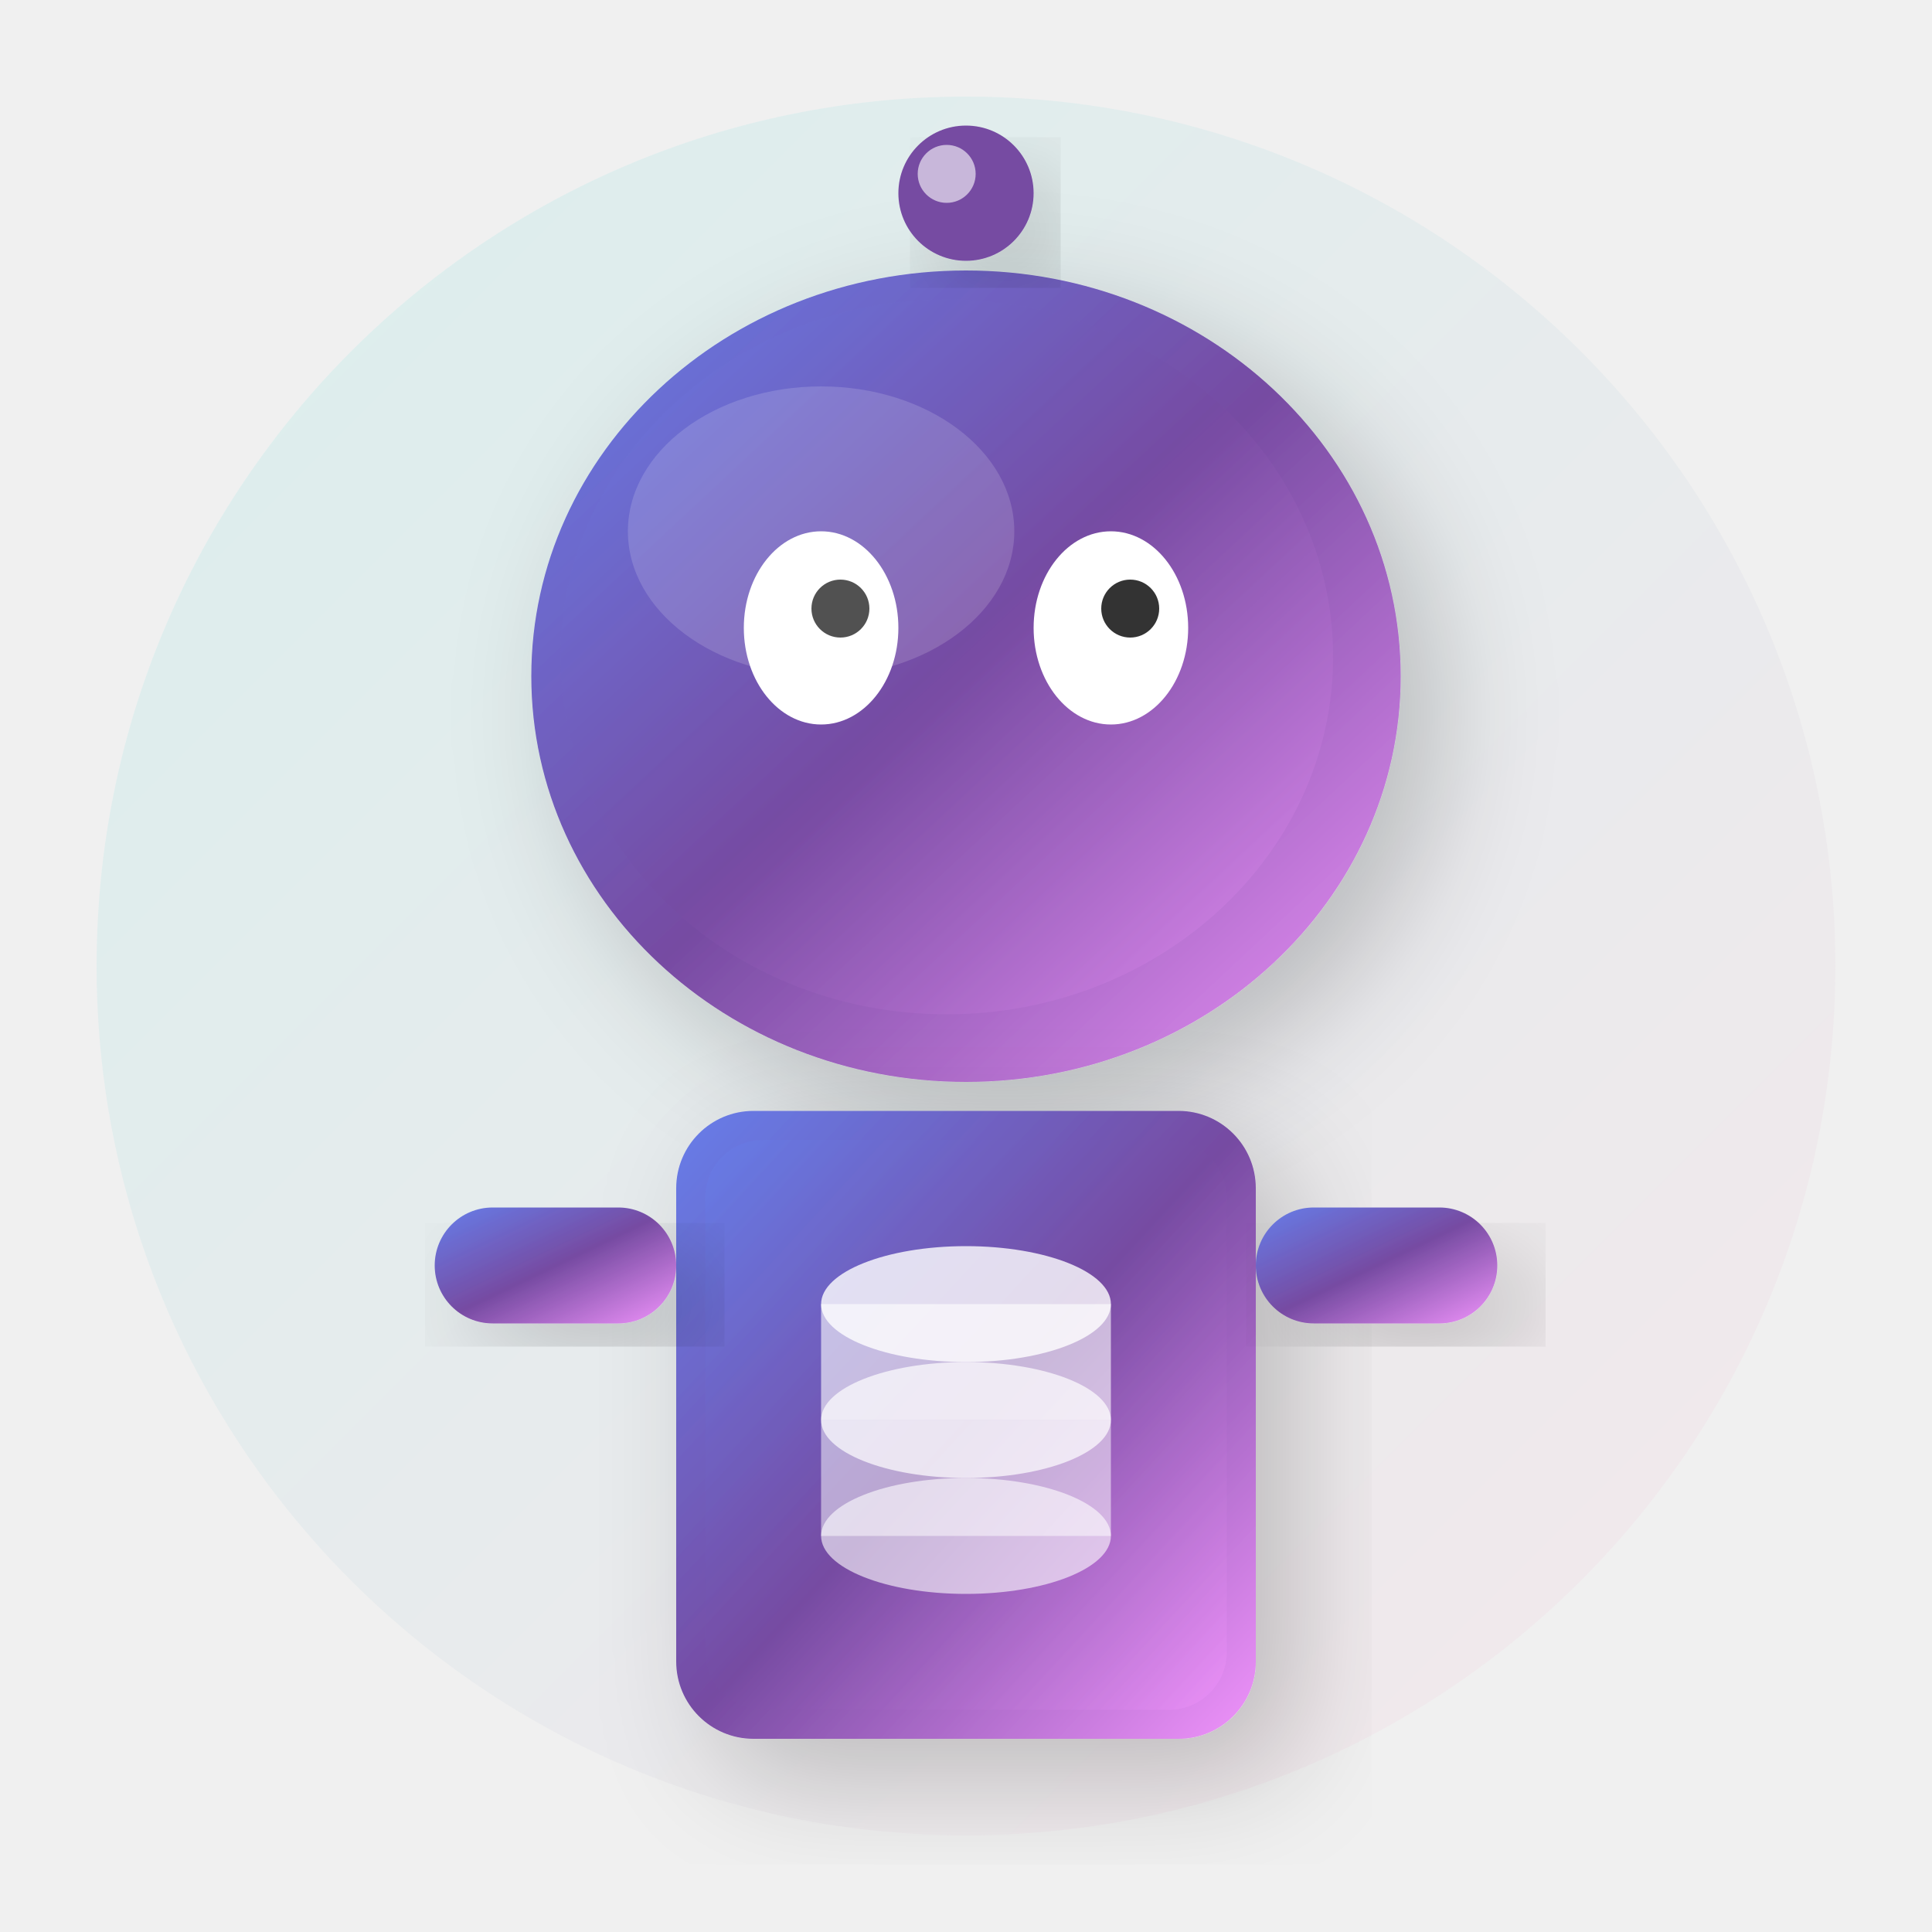
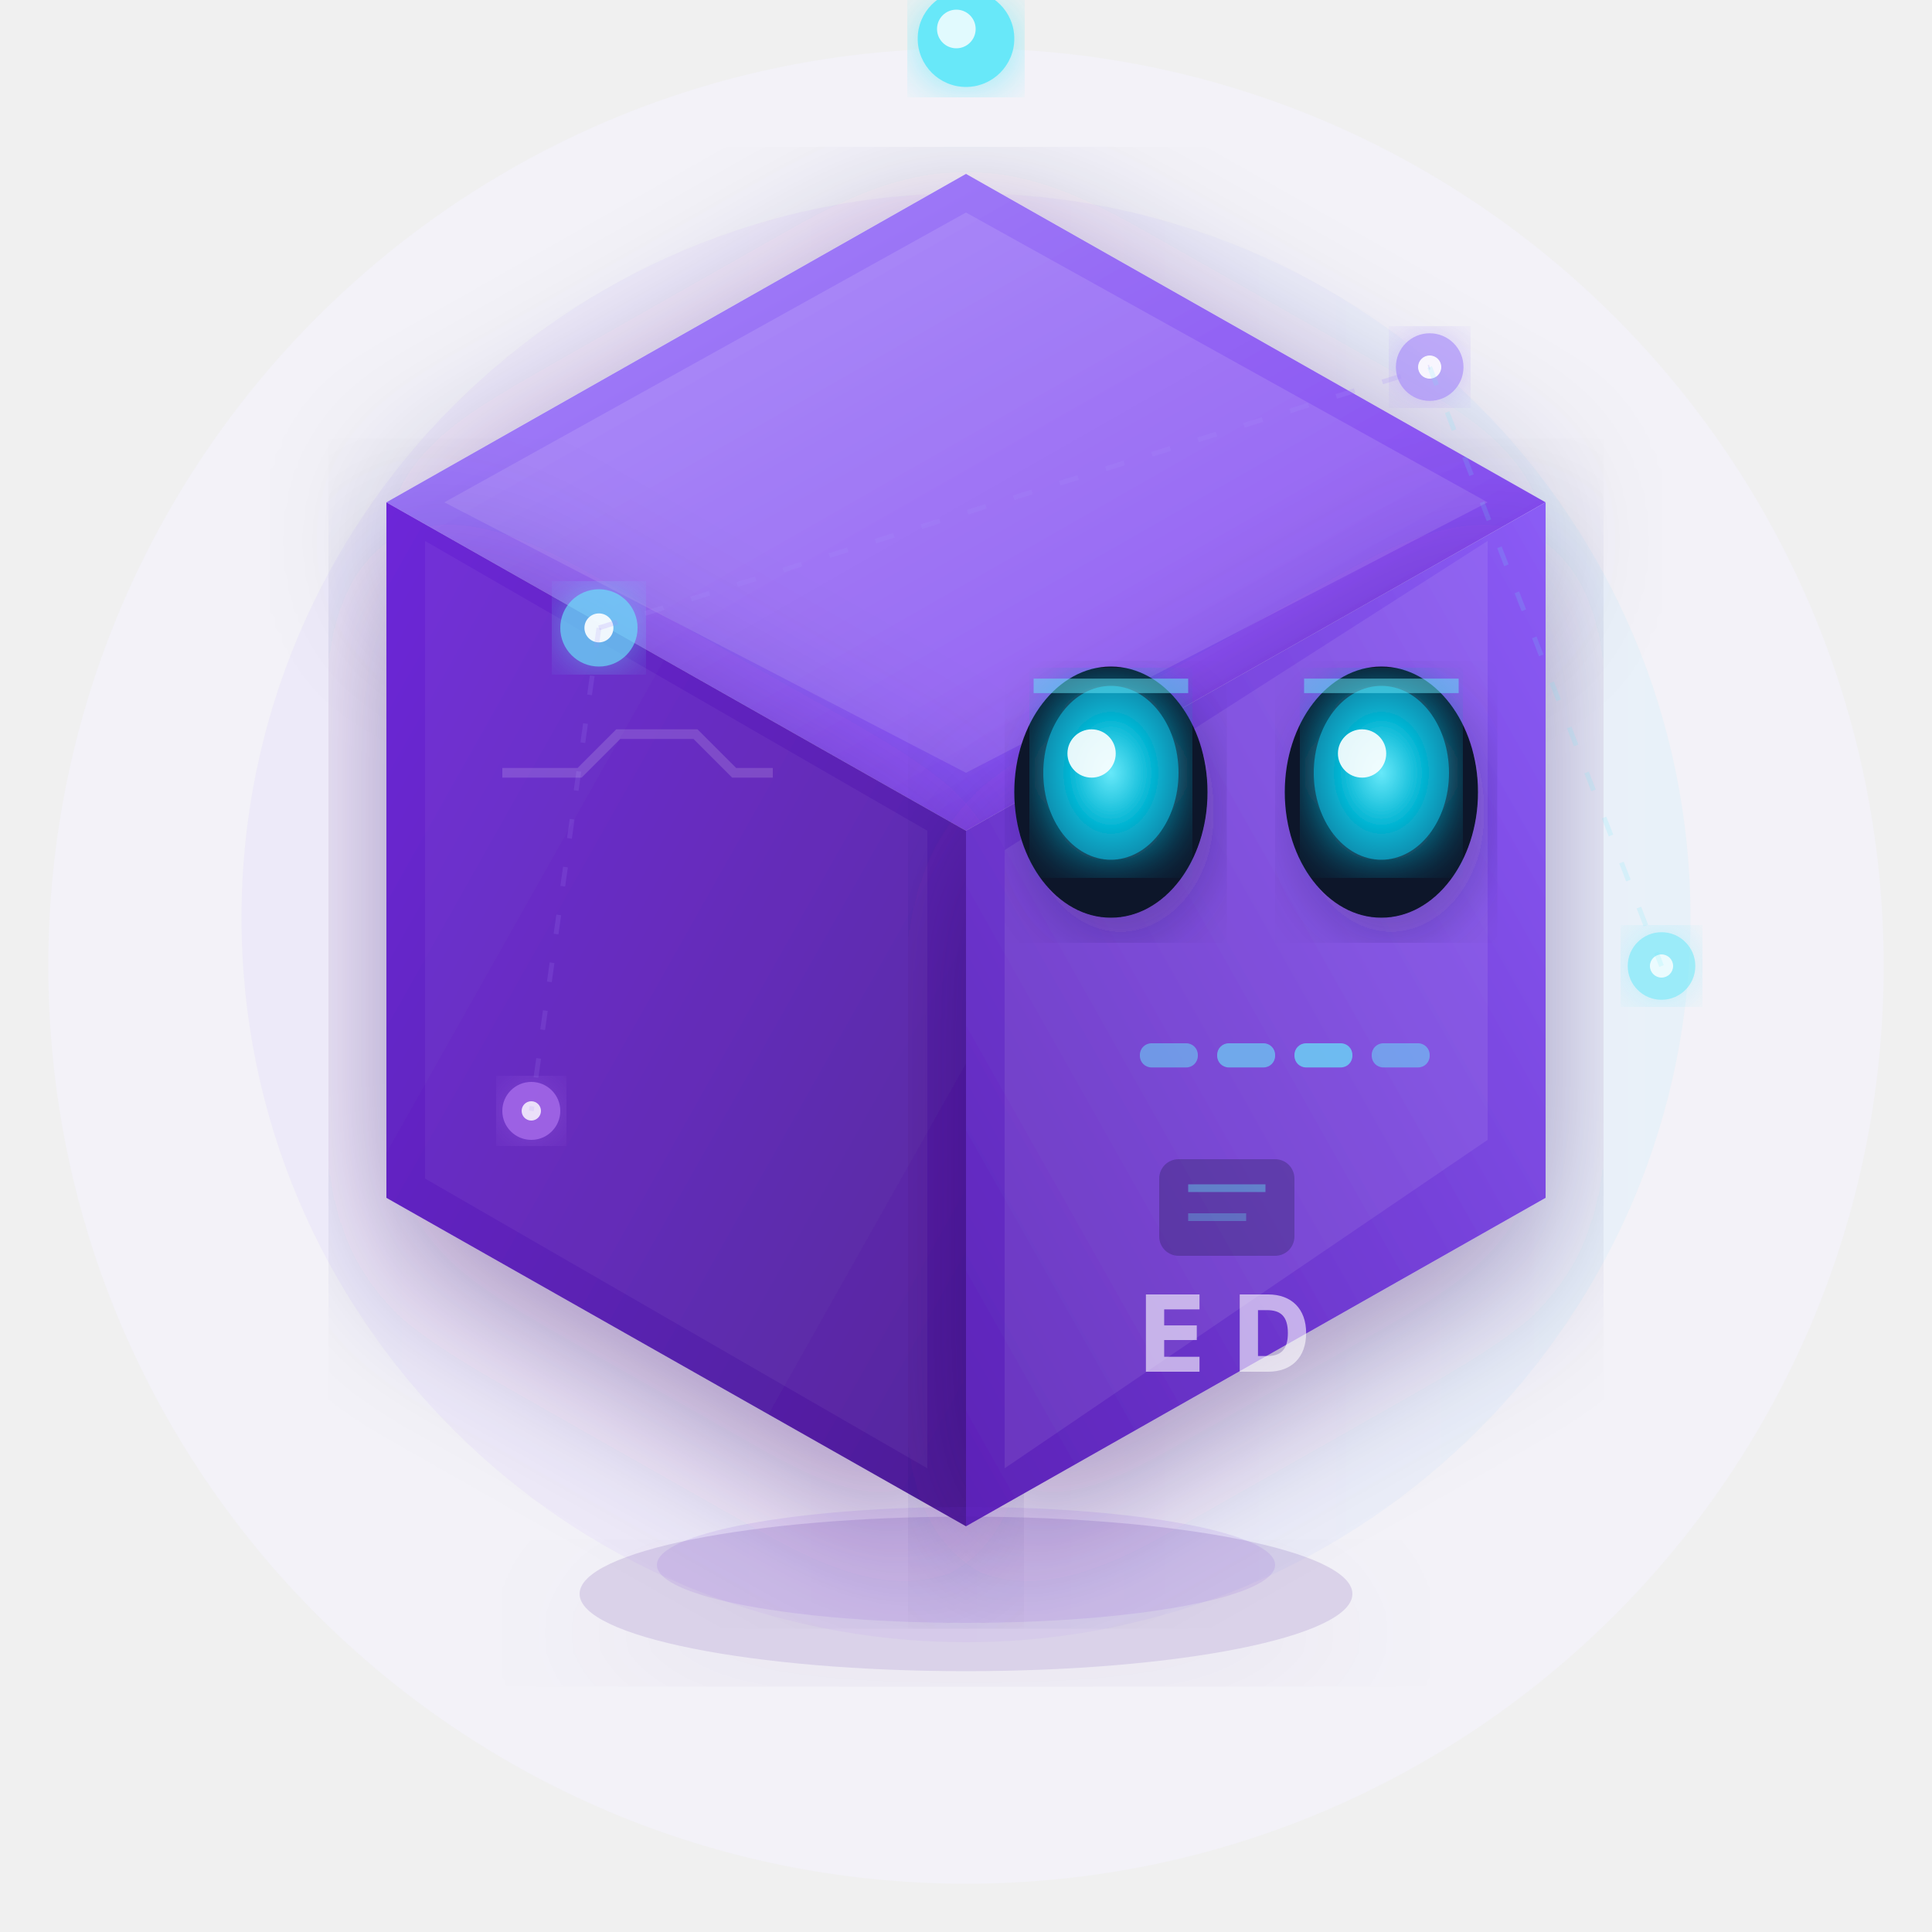
<svg xmlns="http://www.w3.org/2000/svg" viewBox="0 0 200 200">
  <defs>
-     <linearGradient id="grad1" x1="0%" y1="0%" x2="100%" y2="100%">
-       <stop offset="0%" style="stop-color:#667eea;stop-opacity:1" />
-       <stop offset="50%" style="stop-color:#764ba2;stop-opacity:1" />
-       <stop offset="100%" style="stop-color:#f093fb;stop-opacity:1" />
+     <linearGradient id="faceTop" x1="0%" y1="0%" x2="100%" y2="100%">
+       <stop offset="0%" stop-color="#a78bfa" />
+       <stop offset="100%" stop-color="#7c3aed" />
    </linearGradient>
-     <linearGradient id="grad2" x1="0%" y1="0%" x2="100%" y2="100%">
-       <stop offset="0%" style="stop-color:#a8edea;stop-opacity:1" />
-       <stop offset="100%" style="stop-color:#fed6e3;stop-opacity:1" />
+     <linearGradient id="faceLeft" x1="0%" y1="0%" x2="100%" y2="100%">
+       <stop offset="0%" stop-color="#6d28d9" />
+       <stop offset="100%" stop-color="#4c1d95" />
    </linearGradient>
-     <filter id="shadow" x="-20%" y="-20%" width="140%" height="140%">
-       <feDropShadow dx="4" dy="4" stdDeviation="6" flood-color="#000" flood-opacity="0.2" />
+     <linearGradient id="faceRight" x1="100%" y1="0%" x2="0%" y2="100%">
+       <stop offset="0%" stop-color="#8b5cf6" />
+       <stop offset="100%" stop-color="#5b21b6" />
+     </linearGradient>
+     <radialGradient id="eyeGlow" cx="50%" cy="50%" r="50%">
+       <stop offset="0%" stop-color="#67e8f9" />
+       <stop offset="60%" stop-color="#06b6d4" />
+       <stop offset="100%" stop-color="#0891b2" />
+     </radialGradient>
+     <linearGradient id="accent" x1="0%" y1="0%" x2="100%" y2="0%">
+       <stop offset="0%" stop-color="#a78bfa" />
+       <stop offset="50%" stop-color="#c084fc" />
+       <stop offset="100%" stop-color="#67e8f9" />
+     </linearGradient>
+     <filter id="drop3d">
+       <feDropShadow dx="0" dy="4" stdDeviation="8" flood-color="#2e1065" flood-opacity="0.4" />
+     </filter>
+     <filter id="glow">
+       <feGaussianBlur stdDeviation="3" result="blur" />
+       <feMerge>
+         <feMergeNode in="blur" />
+         <feMergeNode in="SourceGraphic" />
+       </feMerge>
+     </filter>
+     <filter id="softShadow">
+       <feDropShadow dx="1" dy="2" stdDeviation="3" flood-color="#1e1b4b" flood-opacity="0.25" />
    </filter>
  </defs>
-   <circle cx="100" cy="100" r="90" fill="url(#grad2)" opacity="0.3" />
-   <ellipse cx="100" cy="70" rx="45" ry="42" fill="url(#grad1)" filter="url(#shadow)" />
-   <ellipse cx="98" cy="68" rx="40" ry="37" fill="url(#grad1)" opacity="0.5" />
-   <ellipse cx="85" cy="65" rx="8" ry="10" fill="white" />
-   <ellipse cx="115" cy="65" rx="8" ry="10" fill="white" />
-   <circle cx="87" cy="63" r="3" fill="#333" />
-   <circle cx="117" cy="63" r="3" fill="#333" />
-   <line x1="100" y1="25" x2="100" y2="45" stroke="url(#grad1)" stroke-width="5" />
-   <circle cx="100" cy="20" r="7" fill="#764ba2" filter="url(#shadow)" />
-   <circle cx="98" cy="18" r="3" fill="white" opacity="0.6" />
-   <rect x="70" y="115" width="60" height="65" rx="8" fill="url(#grad1)" filter="url(#shadow)" />
-   <rect x="73" y="118" width="54" height="59" rx="6" fill="url(#grad1)" opacity="0.6" />
-   <rect x="45" y="125" width="25" height="12" rx="6" fill="url(#grad1)" filter="url(#shadow)" />
-   <rect x="130" y="125" width="25" height="12" rx="6" fill="url(#grad1)" filter="url(#shadow)" />
-   <ellipse cx="100" cy="135" rx="15" ry="6" fill="white" opacity="0.8" />
-   <rect x="85" y="135" width="30" height="12" fill="white" opacity="0.6" />
-   <ellipse cx="100" cy="147" rx="15" ry="6" fill="white" opacity="0.7" />
-   <rect x="85" y="147" width="30" height="12" fill="white" opacity="0.5" />
-   <ellipse cx="100" cy="159" rx="15" ry="6" fill="white" opacity="0.6" />
-   <ellipse cx="85" cy="55" rx="20" ry="15" fill="white" opacity="0.15" />
+   <circle cx="100" cy="100" r="95" fill="#f5f3ff" opacity="0.5" />
+   <circle cx="100" cy="95" r="75" fill="url(#accent)" opacity="0.08" />
+   <polygon points="100,18 160,52 100,86 40,52" fill="url(#faceTop)" filter="url(#drop3d)" />
+   <polygon points="100,22 154,52 100,80 46,52" fill="white" opacity="0.12" />
+   <polygon points="40,52 100,86 100,158 40,124" fill="url(#faceLeft)" filter="url(#drop3d)" />
+   <polygon points="44,56 96,86 96,152 44,122" fill="white" opacity="0.05" />
+   <polygon points="100,86 160,52 160,124 100,158" fill="url(#faceRight)" filter="url(#drop3d)" />
+   <polygon points="104,88 154,56 154,118 104,152" fill="white" opacity="0.08" />
+   <ellipse cx="115" cy="82" rx="10" ry="13" fill="#0f172a" filter="url(#softShadow)" />
+   <ellipse cx="115" cy="80" rx="7" ry="9" fill="url(#eyeGlow)" filter="url(#glow)" />
+   <circle cx="113" cy="78" r="2.5" fill="white" opacity="0.9" />
+   <ellipse cx="143" cy="82" rx="10" ry="13" fill="#0f172a" filter="url(#softShadow)" />
+   <ellipse cx="143" cy="80" rx="7" ry="9" fill="url(#eyeGlow)" filter="url(#glow)" />
+   <circle cx="141" cy="78" r="2.5" fill="white" opacity="0.9" />
+   <line x1="107" y1="71" x2="123" y2="71" stroke="#67e8f9" stroke-width="1.5" opacity="0.5" />
+   <line x1="135" y1="71" x2="151" y2="71" stroke="#67e8f9" stroke-width="1.5" opacity="0.5" />
+   <circle cx="62" cy="65" r="4" fill="#67e8f9" opacity="0.7" filter="url(#glow)" />
+   <circle cx="62" cy="65" r="1.5" fill="white" opacity="0.9" />
+   <circle cx="148" cy="38" r="3.5" fill="#a78bfa" opacity="0.7" filter="url(#glow)" />
+   <circle cx="148" cy="38" r="1.2" fill="white" opacity="0.9" />
+   <circle cx="55" cy="115" r="3" fill="#c084fc" opacity="0.6" filter="url(#glow)" />
+   <circle cx="55" cy="115" r="1" fill="white" opacity="0.8" />
+   <circle cx="172" cy="100" r="3.5" fill="#67e8f9" opacity="0.6" filter="url(#glow)" />
+   <circle cx="172" cy="100" r="1.2" fill="white" opacity="0.8" />
+   <line x1="62" y1="65" x2="148" y2="38" stroke="#a78bfa" stroke-width="0.5" opacity="0.2" stroke-dasharray="2,3" />
+   <line x1="62" y1="65" x2="55" y2="115" stroke="#a78bfa" stroke-width="0.5" opacity="0.15" stroke-dasharray="2,3" />
+   <line x1="148" y1="38" x2="172" y2="100" stroke="#67e8f9" stroke-width="0.5" opacity="0.15" stroke-dasharray="2,3" />
+   <rect x="118" y="108" width="6" height="2.5" rx="1.2" fill="#67e8f9" opacity="0.5" />
+   <rect x="126" y="108" width="6" height="2.5" rx="1.2" fill="#67e8f9" opacity="0.6" />
+   <rect x="134" y="108" width="6" height="2.5" rx="1.2" fill="#67e8f9" opacity="0.7" />
+   <rect x="142" y="108" width="6" height="2.5" rx="1.2" fill="#67e8f9" opacity="0.5" />
+   <rect x="120" y="120" width="14" height="10" rx="2" fill="#1e1b4b" opacity="0.3" />
+   <line x1="123" y1="123" x2="131" y2="123" stroke="#67e8f9" stroke-width="0.8" opacity="0.4" />
+   <line x1="123" y1="126" x2="129" y2="126" stroke="#67e8f9" stroke-width="0.8" opacity="0.3" />
+   <path d="M52,80 L60,80 L64,76 L72,76 L76,80 L80,80" stroke="white" stroke-width="1" fill="none" opacity="0.15" />
+   <line x1="100" y1="18" x2="100" y2="6" stroke="url(#accent)" stroke-width="3" filter="url(#softShadow)" />
+   <circle cx="100" cy="4" r="5" fill="#67e8f9" filter="url(#glow)" />
+   <circle cx="99" cy="3" r="2" fill="white" opacity="0.8" />
+   <ellipse cx="100" cy="165" rx="40" ry="8" fill="#4c1d95" opacity="0.15" filter="url(#drop3d)" />
+   <ellipse cx="100" cy="162" rx="32" ry="6" fill="#6d28d9" opacity="0.1" />
+   <text x="118" y="142" font-family="system-ui,-apple-system,sans-serif" font-size="11" font-weight="800" fill="white" opacity="0.6" letter-spacing="3">ED</text>
</svg>
